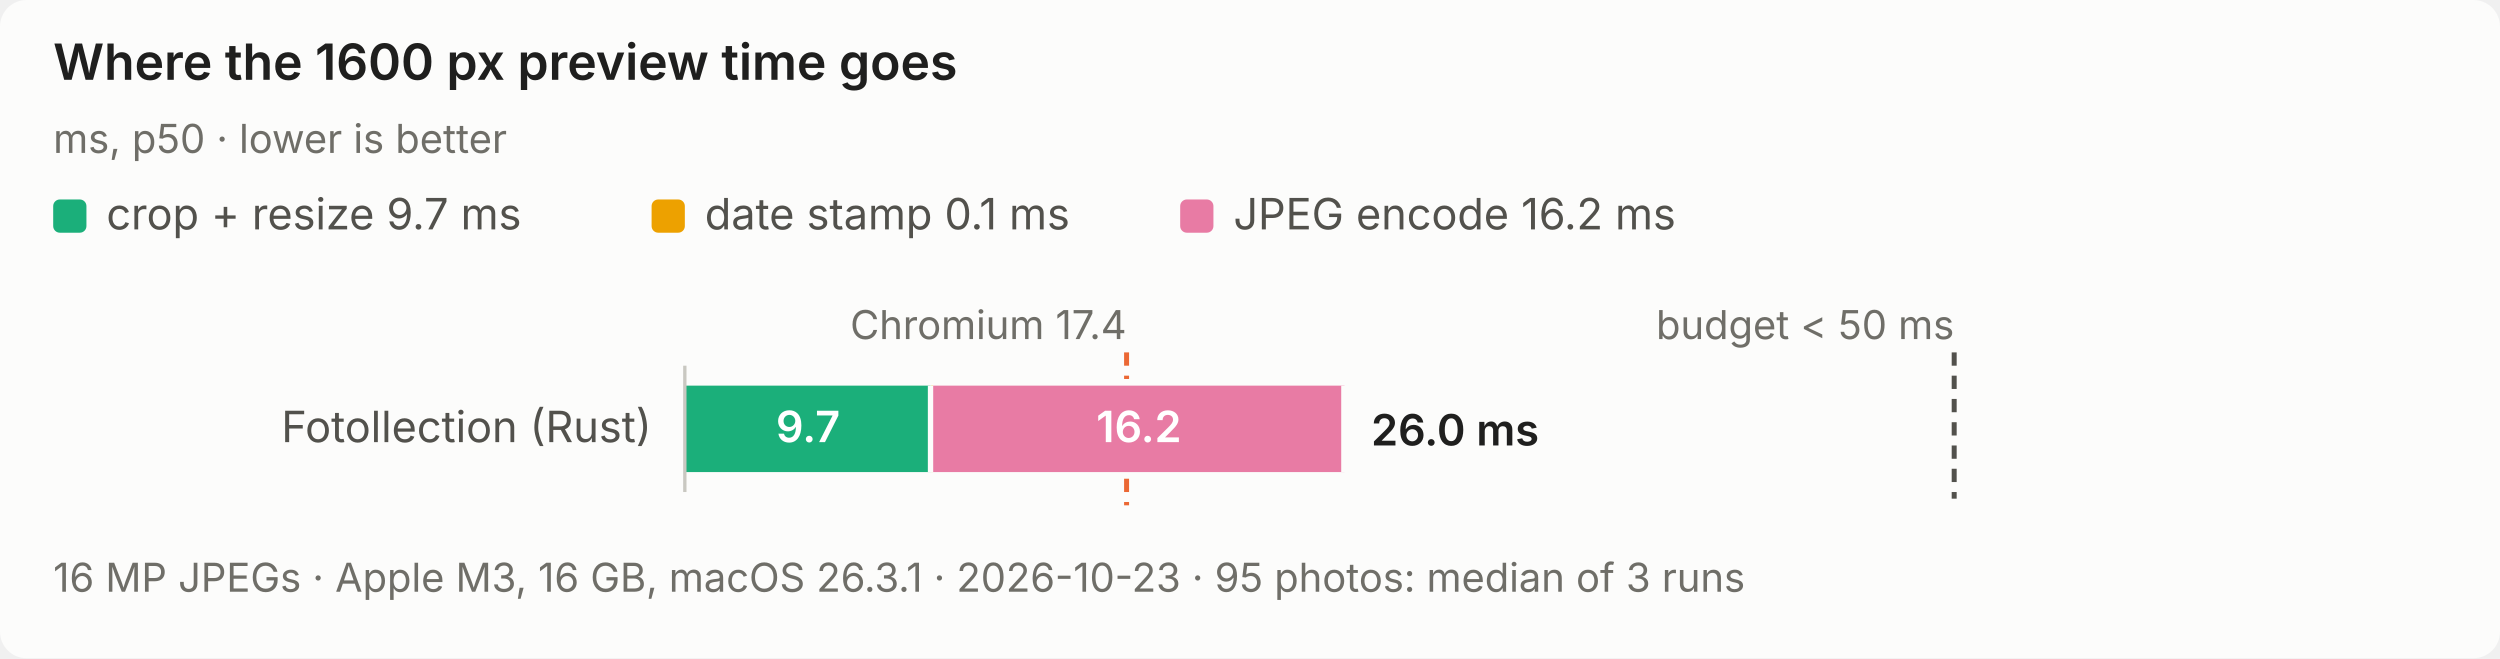
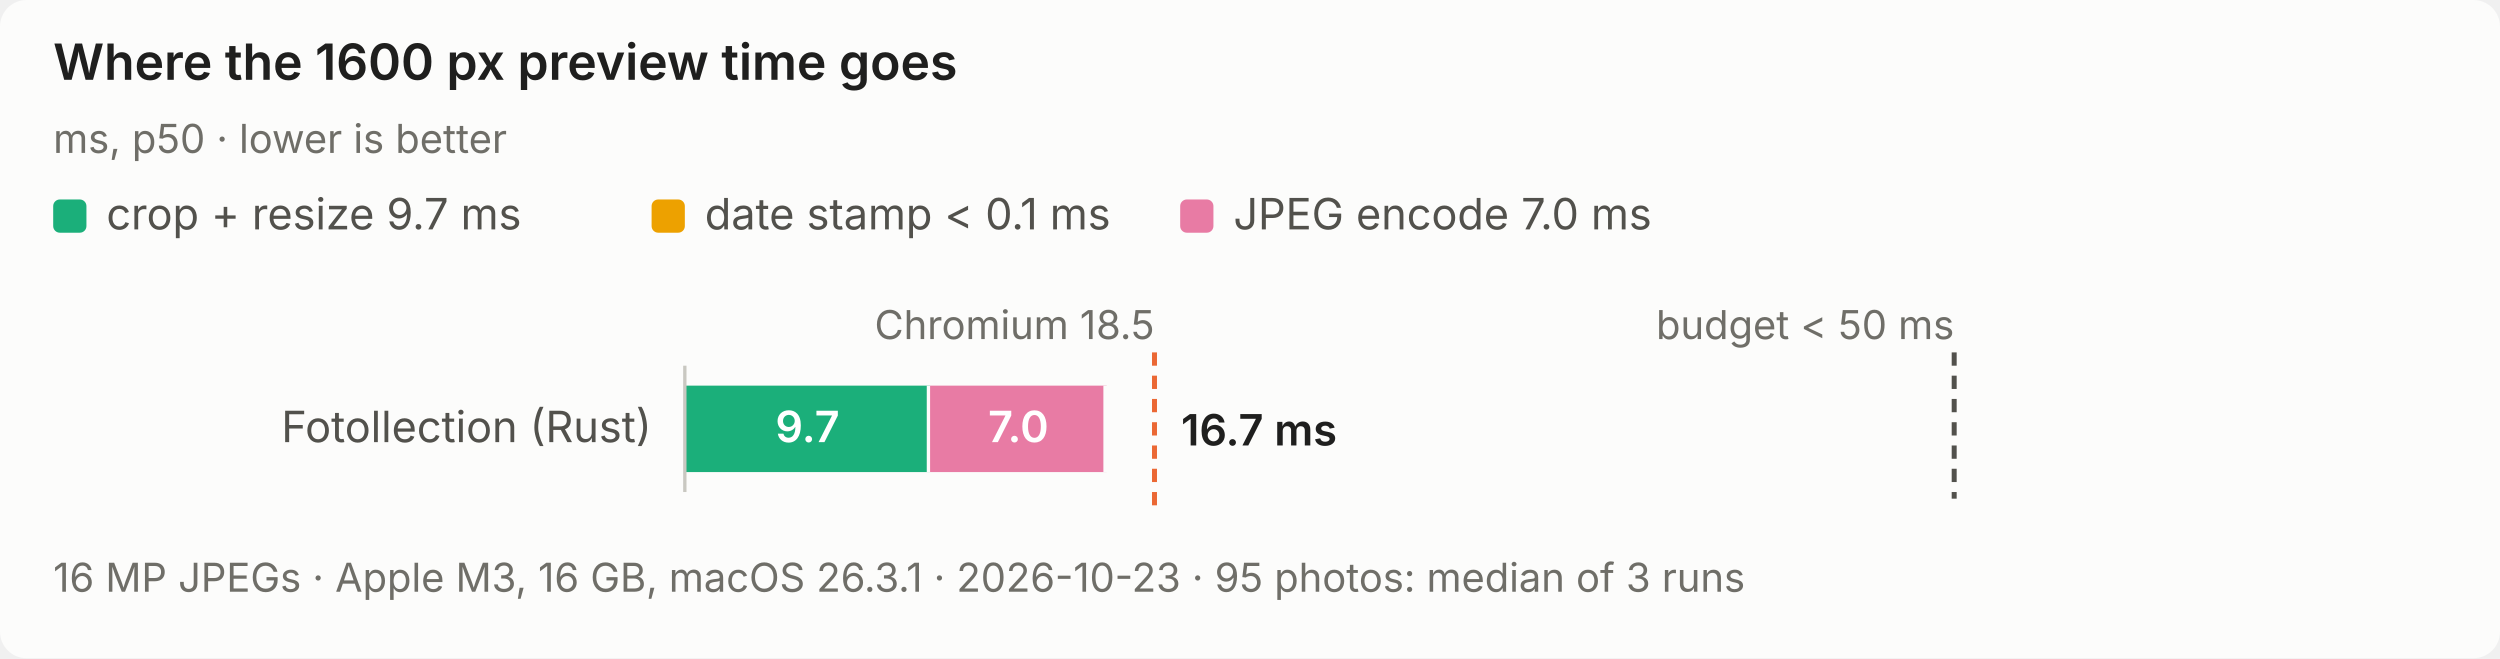
<svg xmlns="http://www.w3.org/2000/svg" viewBox="-16 -16 752 198" width="752" height="198" role="img" aria-labelledby="t d">
  <style>
  .bg{fill:#fcfcfb} .t1{fill:#1f1f1e;font:600 13px system-ui,-apple-system,Segoe UI,sans-serif}
  .t2{fill:#52514c;font:13px system-ui,-apple-system,Segoe UI,sans-serif}
  .t3{fill:#6f6e68;font:12px system-ui,-apple-system,Segoe UI,sans-serif}
  .h{font-size:15px} .num{font-variant-numeric:tabular-nums} .axis{stroke:#c9c8c1;stroke-width:1}
  .ref{stroke:#52514c;stroke-width:1.5;stroke-dasharray:4 3} .refw{stroke:#eb6834;stroke-width:1.5;stroke-dasharray:4 3}
  .s1{fill:#2a78d6} .s2{fill:#eb6834} .s3{fill:#1baf7a} .s4{fill:#eda100} .s5{fill:#e87ba4} .gap{stroke:#fcfcfb;stroke-width:2}
  .in{fill:#fff}
  @media (prefers-color-scheme: dark){
    .bg{fill:#1a1a19} .t1{fill:#f0efec} .t2{fill:#c3c2b7} .t3{fill:#9d9c93} .axis{stroke:#45443f}
    .ref{stroke:#c3c2b7} .refw{stroke:#d95926}
    .s1{fill:#3987e5} .s2{fill:#d95926} .s3{fill:#199e70} .s4{fill:#c98500} .s5{fill:#d55181} .gap{stroke:#1a1a19}
  }
</style>
  <rect class="bg" x="-16" y="-16" width="752" height="198" rx="8" />
  <text class="t1 h" x="0" y="8">Where the 1600 px preview time goes</text>
  <text class="t3" x="0" y="30">ms, p50 · lower is better</text>
  <rect class="s3" x="0" y="44" width="10" height="10" rx="2" />
  <text class="t2" x="16" y="53">crop + resize 9.7 ms</text>
  <rect class="s4" x="180" y="44" width="10" height="10" rx="2" />
-   <text class="t2" x="196" y="53">date stamp 0.1 ms</text>
+   <text class="t2" x="196" y="53">date stamp &lt; 0.1 ms</text>
  <rect class="s5" x="339" y="44" width="10" height="10" rx="2" />
-   <text class="t2" x="355" y="53">JPEG encode 16.2 ms</text>
+   <text class="t2" x="355" y="53">JPEG encode 7.0 ms</text>
  <text class="t2" x="180" y="117" text-anchor="end">Fotollection (Rust)</text>
-   <rect class="s3" x="190" y="100" width="74.098" height="26" />
-   <text class="t1 num in" x="227.049" y="117" text-anchor="middle">9.7</text>
-   <line class="gap" x1="264.098" x2="264.098" y1="100" y2="126" />
-   <rect class="s4" x="264.098" y="100" width="0.608" height="26" />
-   <line class="gap" x1="264.707" x2="264.707" y1="100" y2="126" />
-   <rect class="s5" x="264.707" y="100" width="123.731" height="26" />
-   <text class="t1 num in" x="326.572" y="117" text-anchor="middle">16.2</text>
-   <line class="gap" x1="388.438" x2="388.438" y1="100" y2="126" />
-   <text class="t1 num" x="396.438" y="118">26.0 ms</text>
+   <rect class="s3" x="190" y="100" width="73.77" height="26" />
+   <text class="t1 num in" x="226.885" y="117" text-anchor="middle">9.7</text>
+   <line class="gap" x1="263.77" x2="263.77" y1="100" y2="126" />
+   <rect class="s5" x="263.77" y="100" width="53.126" height="26" />
+   <text class="t1 num in" x="290.333" y="117" text-anchor="middle">7.0</text>
+   <line class="gap" x1="316.896" x2="316.896" y1="100" y2="126" />
+   <text class="t1 num" x="339.273" y="118">16.7 ms</text>
  <line class="axis" x1="190" x2="190" y1="94" y2="132" />
-   <line class="refw" x1="322.873" x2="322.873" y1="90" y2="98" />
-   <line class="refw" x1="322.873" x2="322.873" y1="128" y2="136" />
-   <text class="t3" x="322.873" y="86" text-anchor="end">Chromium 17.4</text>
+   <line class="refw" x1="331.273" x2="331.273" y1="90" y2="136" />
+   <text class="t3" x="331.273" y="86" text-anchor="end">Chromium 18.5</text>
  <line class="ref" x1="571.818" x2="571.818" y1="90" y2="134" />
  <text class="t3" x="571.818" y="86" text-anchor="end">budget &lt; 50 ms</text>
  <text class="t3" x="0" y="162">16 MP JPEGs · Apple M3, 16 GB, macOS 26.3.1 · 2026-10-23 · 95 photos: median of 3 runs</text>
</svg>
